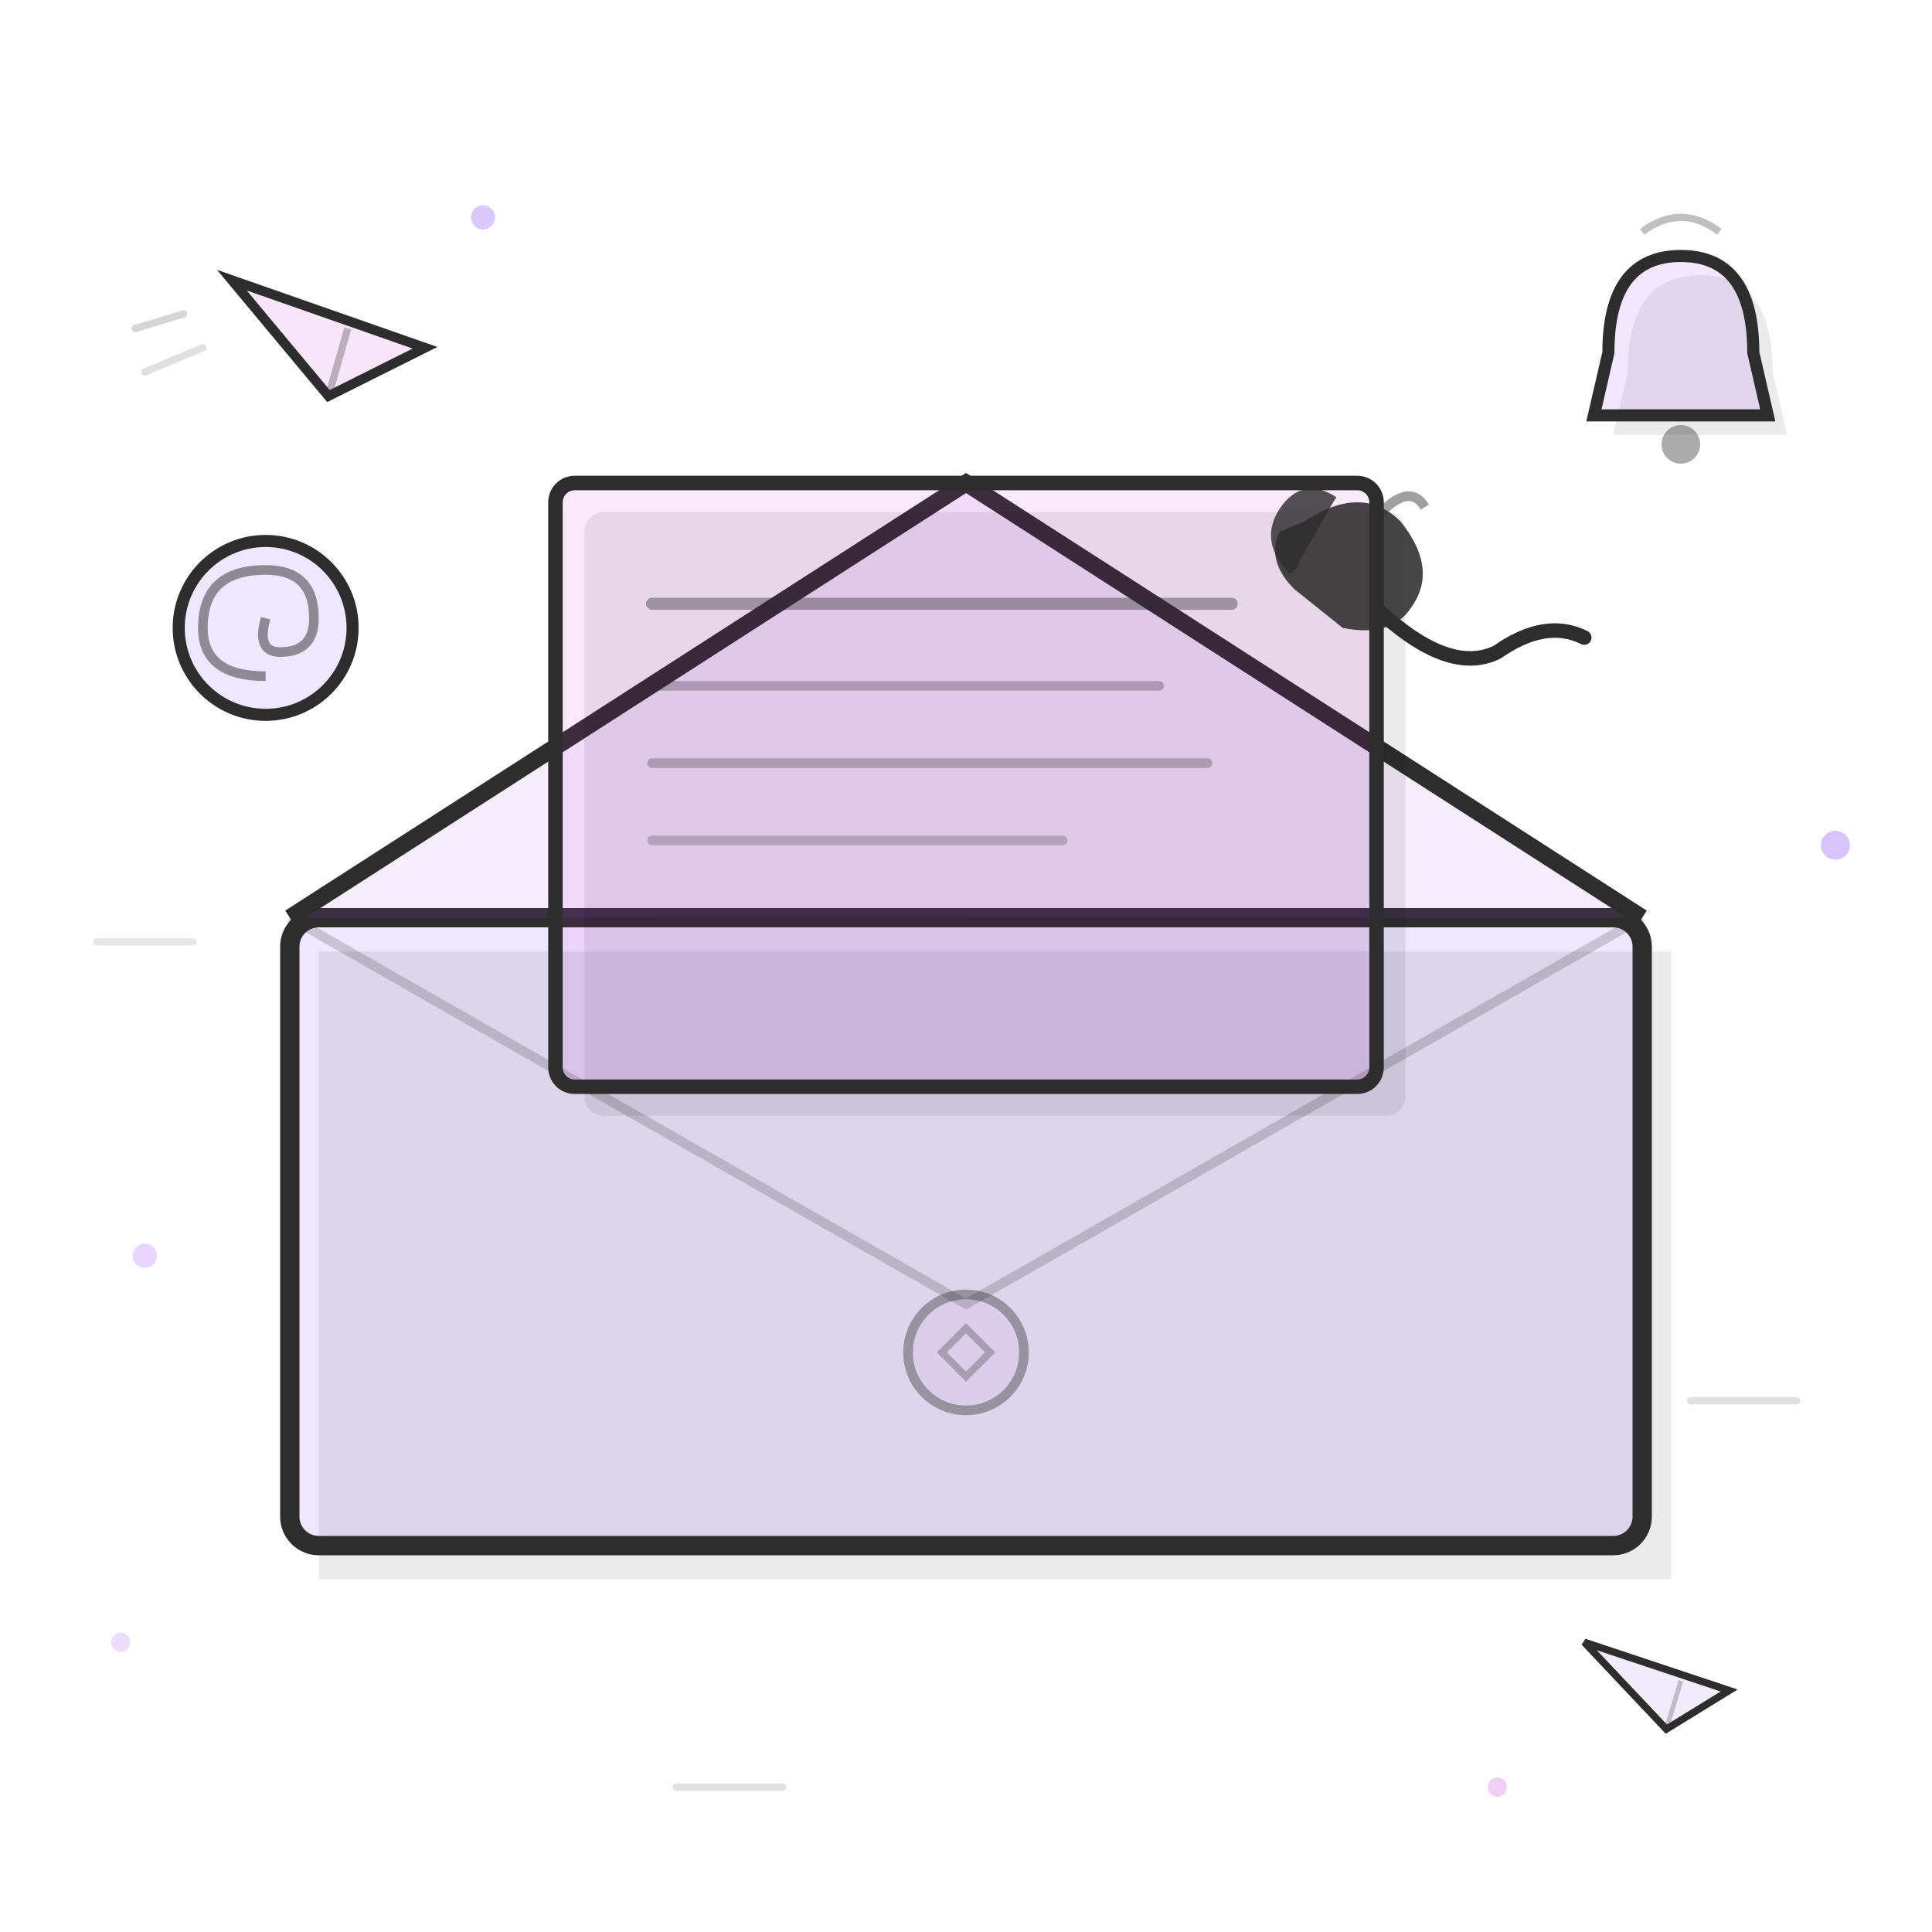
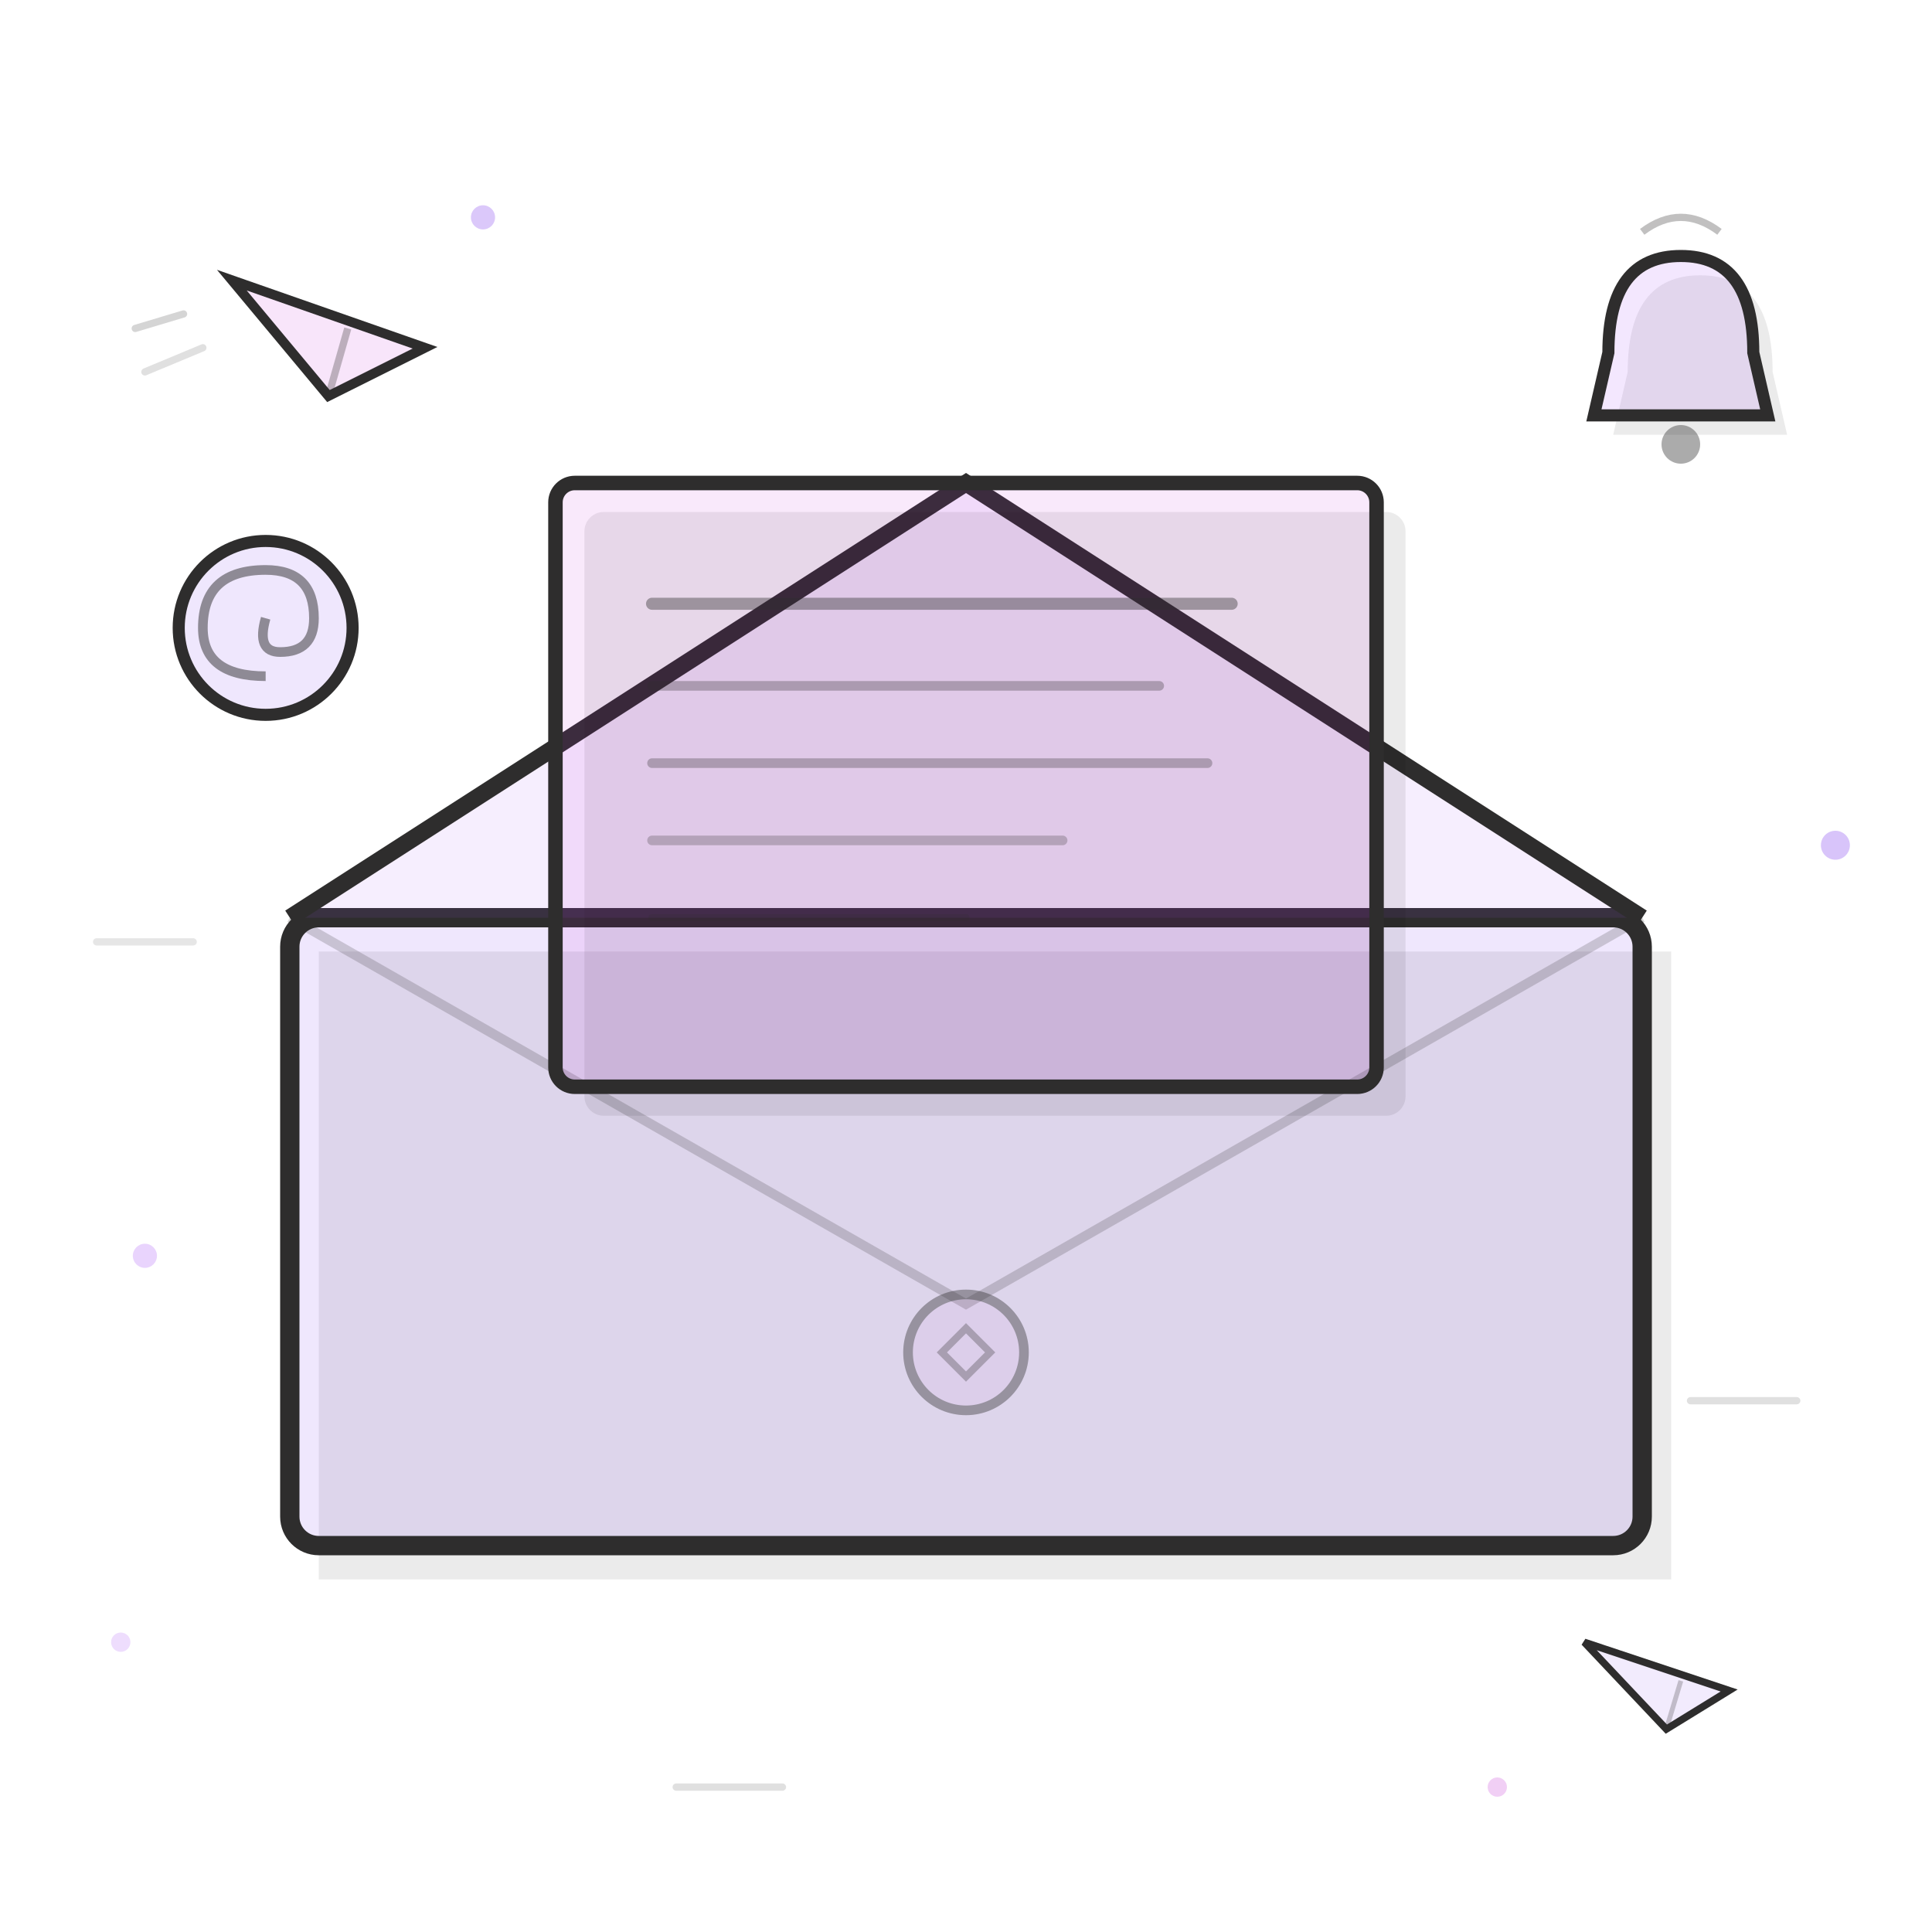
<svg xmlns="http://www.w3.org/2000/svg" viewBox="0 0 400 400" fill="none">
  <path d="M63 193 L63 323 L343 323 L343 193 Z" fill="#000" opacity="0.08" transform="translate(3,4)" />
  <rect x="60" y="190" width="280" height="130" rx="6" stroke="#2E2D2D" stroke-width="4" fill="#7C3AED" fill-opacity="0.12" />
  <path d="M60 190 L200 100 L340 190" stroke="#2E2D2D" stroke-width="3.5" fill="#A855F7" fill-opacity="0.10" />
  <path d="M60 190 L200 270 L340 190" stroke="#2E2D2D" stroke-width="2" fill="none" opacity="0.2" />
  <rect x="118" y="103" width="170" height="125" rx="4" fill="#000" opacity="0.08" transform="translate(3,3)" />
  <rect x="115" y="100" width="170" height="125" rx="4" stroke="#2E2D2D" stroke-width="3" fill="#C026D3" fill-opacity="0.10" />
  <line x1="135" y1="125" x2="255" y2="125" stroke="#2E2D2D" stroke-width="2.5" stroke-linecap="round" opacity="0.4" />
  <line x1="135" y1="142" x2="240" y2="142" stroke="#2E2D2D" stroke-width="2" stroke-linecap="round" opacity="0.3" />
  <line x1="135" y1="158" x2="250" y2="158" stroke="#2E2D2D" stroke-width="2" stroke-linecap="round" opacity="0.3" />
  <line x1="135" y1="174" x2="220" y2="174" stroke="#2E2D2D" stroke-width="2" stroke-linecap="round" opacity="0.25" />
  <line x1="135" y1="190" x2="200" y2="190" stroke="#2E2D2D" stroke-width="1.5" stroke-linecap="round" opacity="0.2" />
-   <path d="M270 108 Q282 100 290 108 Q298 118 292 126 Q288 132 278 130 L268 122 Q262 116 265 110 Z" fill="#2E2D2D" opacity="0.88" />
-   <path d="M268 118 Q262 112 266 106 Q270 100 276 104" stroke="#2E2D2D" stroke-width="2.5" fill="#2E2D2D" opacity="0.82" />
-   <path d="M286 106 Q292 100 295 105" stroke="#2E2D2D" stroke-width="2" fill="none" opacity="0.45" />
-   <path d="M285 126 Q300 140 310 135 Q320 128 328 132" stroke="#2E2D2D" stroke-width="3" fill="none" stroke-linecap="round" />
  <circle cx="55" cy="130" r="18" stroke="#2E2D2D" stroke-width="2.5" fill="#7C3AED" fill-opacity="0.12" />
  <path d="M55 140 Q42 140 42 130 Q42 118 55 118 Q65 118 65 128 Q65 135 58 135 Q53 135 55 128" stroke="#2E2D2D" stroke-width="2" fill="none" opacity="0.5" />
  <path d="M335 75 Q335 55 350 55 Q365 55 365 75 L368 88 L332 88 Z" fill="#000" opacity="0.08" transform="translate(2,2)" />
  <path d="M333 73 Q333 53 348 53 Q363 53 363 73 L366 86 L330 86 Z" stroke="#2E2D2D" stroke-width="2.5" fill="#A855F7" fill-opacity="0.14" />
  <circle cx="348" cy="92" r="4" fill="#2E2D2D" opacity="0.4" />
  <path d="M340 48 Q348 42 356 48" stroke="#2E2D2D" stroke-width="1.5" fill="none" opacity="0.3" />
  <path d="M48 58 L88 72 L68 82 Z" stroke="#2E2D2D" stroke-width="2" fill="#C026D3" fill-opacity="0.12" />
  <line x1="68" y1="82" x2="72" y2="68" stroke="#2E2D2D" stroke-width="1.5" opacity="0.3" />
  <line x1="38" y1="65" x2="28" y2="68" stroke="#2E2D2D" stroke-width="1.5" stroke-linecap="round" opacity="0.2" />
  <line x1="42" y1="72" x2="30" y2="77" stroke="#2E2D2D" stroke-width="1.5" stroke-linecap="round" opacity="0.15" />
  <path d="M328 340 L358 350 L345 358 Z" stroke="#2E2D2D" stroke-width="1.5" fill="#7C3AED" fill-opacity="0.10" />
  <line x1="345" y1="358" x2="348" y2="348" stroke="#2E2D2D" stroke-width="1" opacity="0.25" />
  <circle cx="200" cy="280" r="12" stroke="#2E2D2D" stroke-width="2" fill="#C026D3" fill-opacity="0.10" opacity="0.4" />
  <path d="M195 280 L200 275 L205 280 L200 285 Z" stroke="#2E2D2D" stroke-width="1.5" fill="none" opacity="0.3" />
  <circle cx="380" cy="175" r="3" fill="#7C3AED" opacity="0.3" />
  <circle cx="30" cy="260" r="2.5" fill="#A855F7" opacity="0.25" />
  <circle cx="310" cy="370" r="2" fill="#C026D3" opacity="0.22" />
  <circle cx="100" cy="45" r="2.5" fill="#7C3AED" opacity="0.28" />
  <circle cx="25" cy="340" r="2" fill="#A855F7" opacity="0.2" />
  <line x1="350" y1="290" x2="372" y2="290" stroke="#2E2D2D" stroke-width="1.5" stroke-linecap="round" opacity="0.15" />
  <line x1="20" y1="195" x2="40" y2="195" stroke="#2E2D2D" stroke-width="1.5" stroke-linecap="round" opacity="0.12" />
  <line x1="140" y1="370" x2="162" y2="370" stroke="#2E2D2D" stroke-width="1.5" stroke-linecap="round" opacity="0.15" />
</svg>
